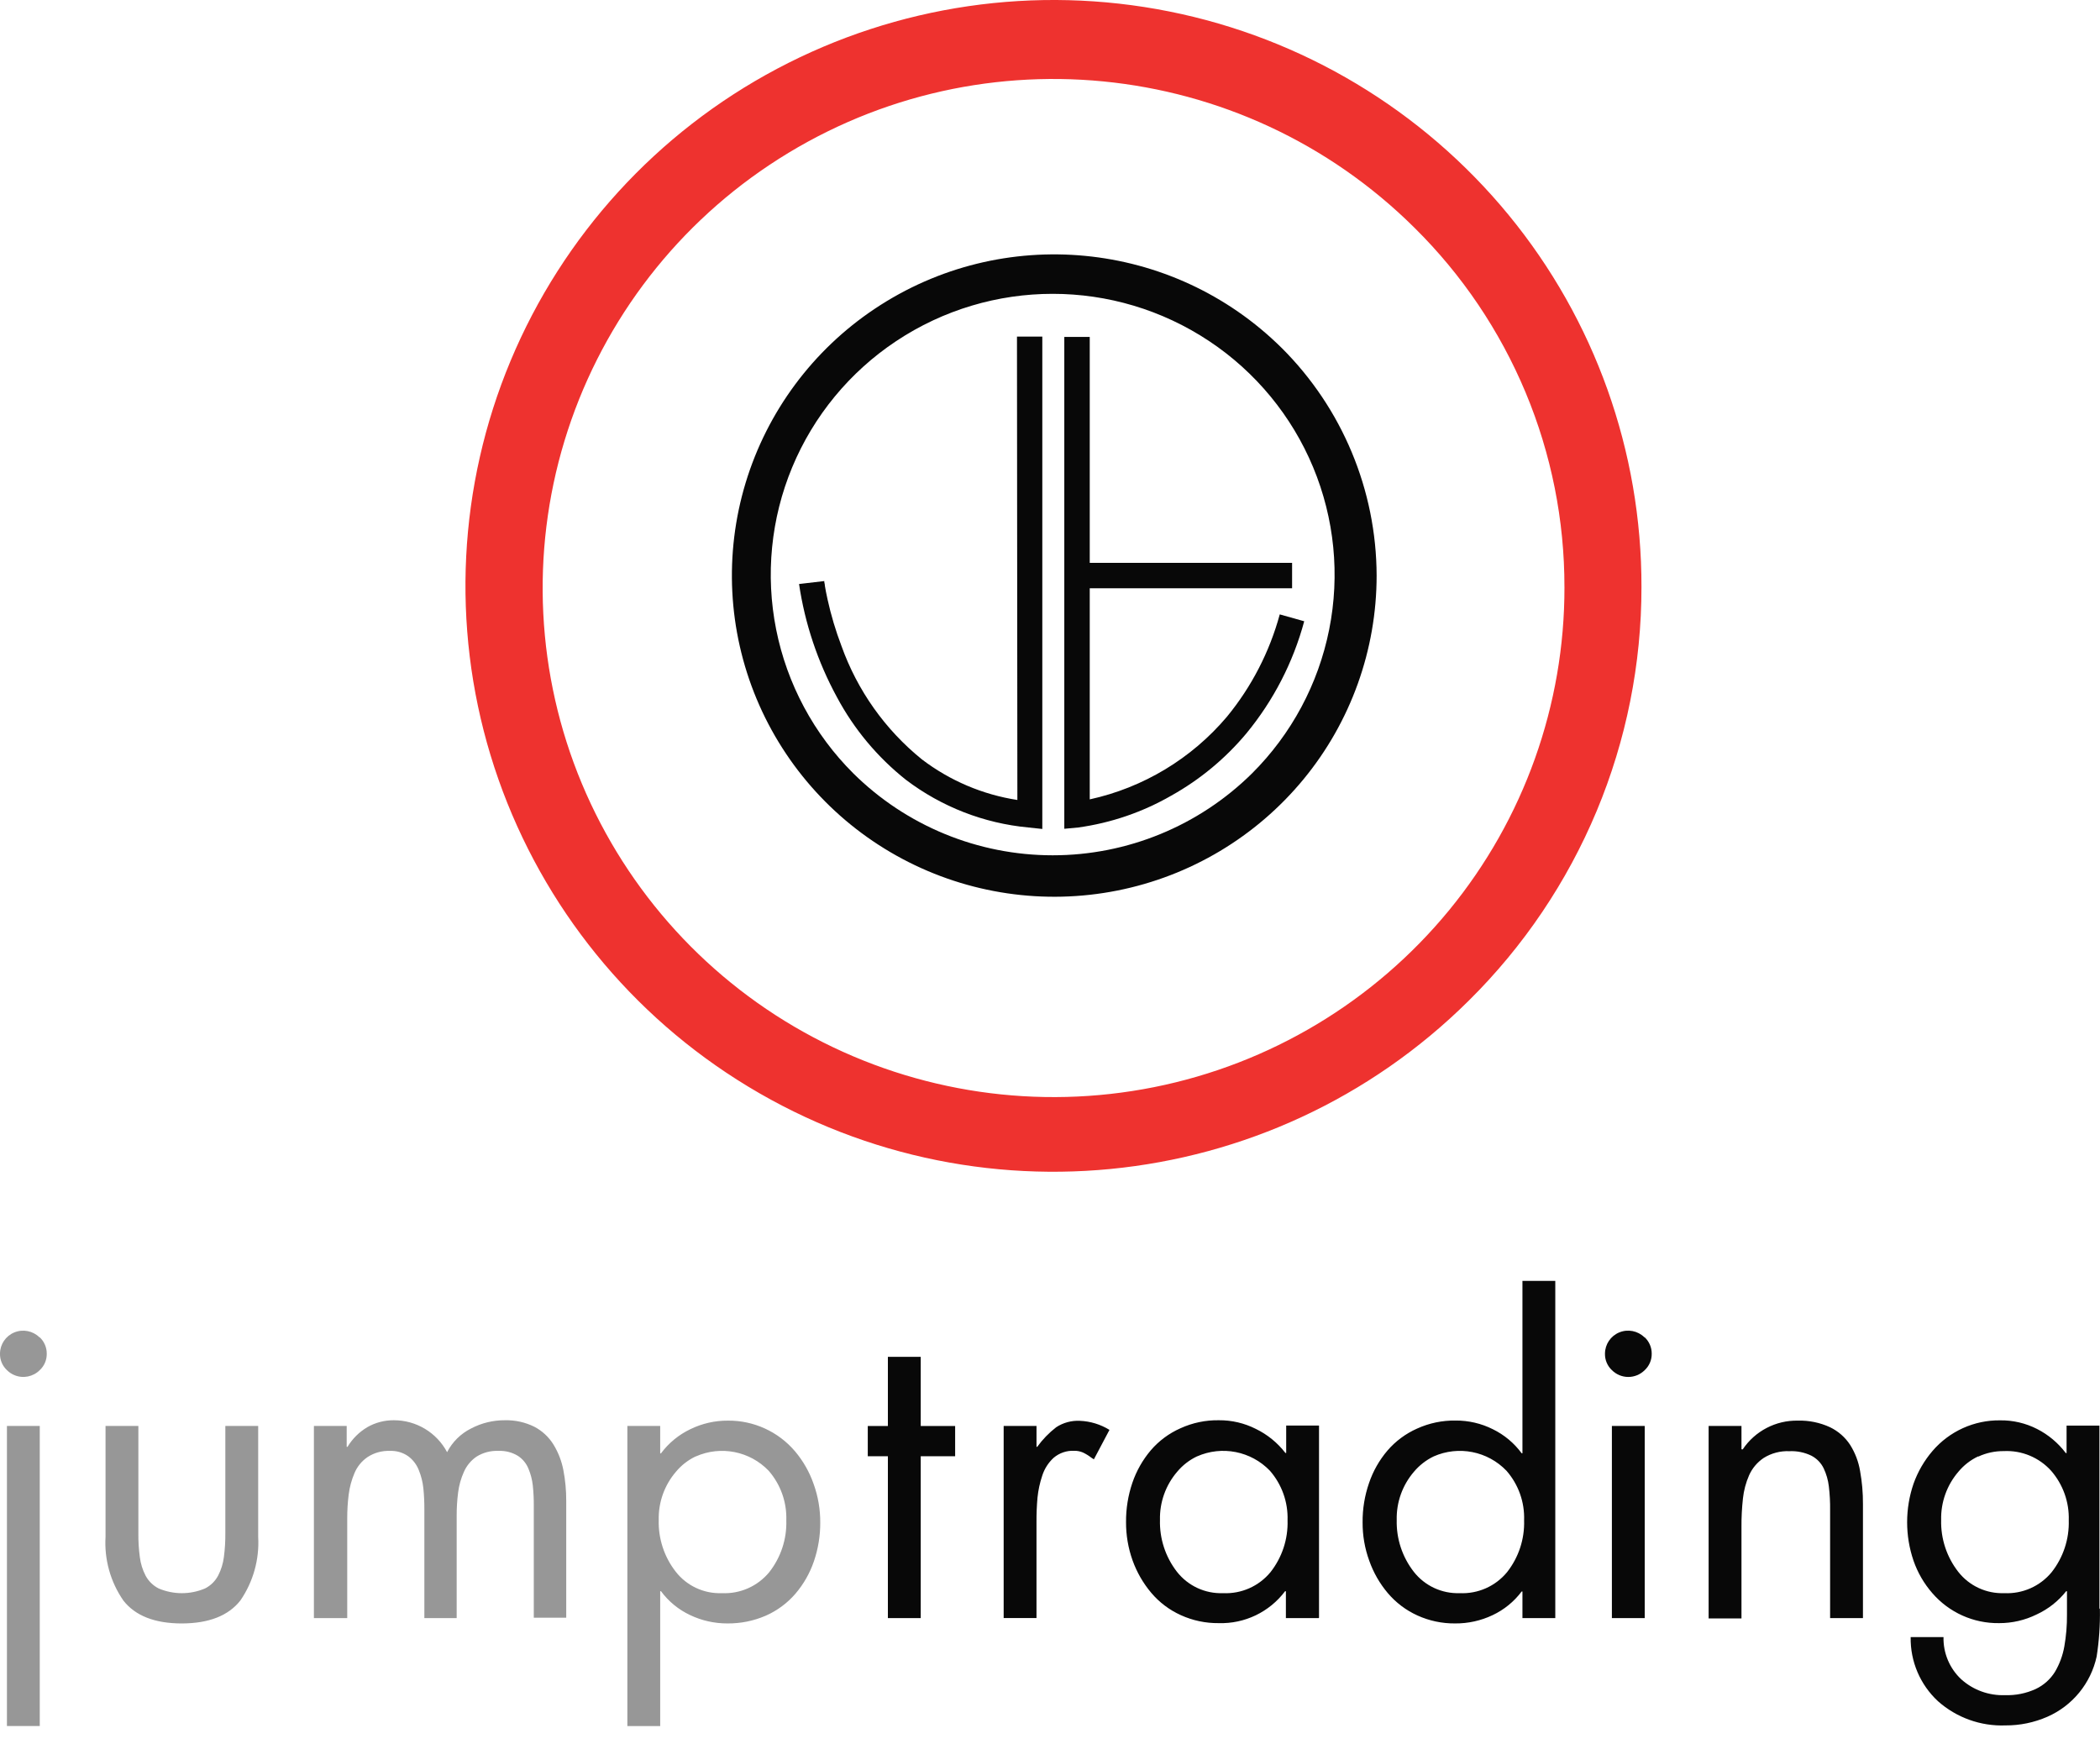
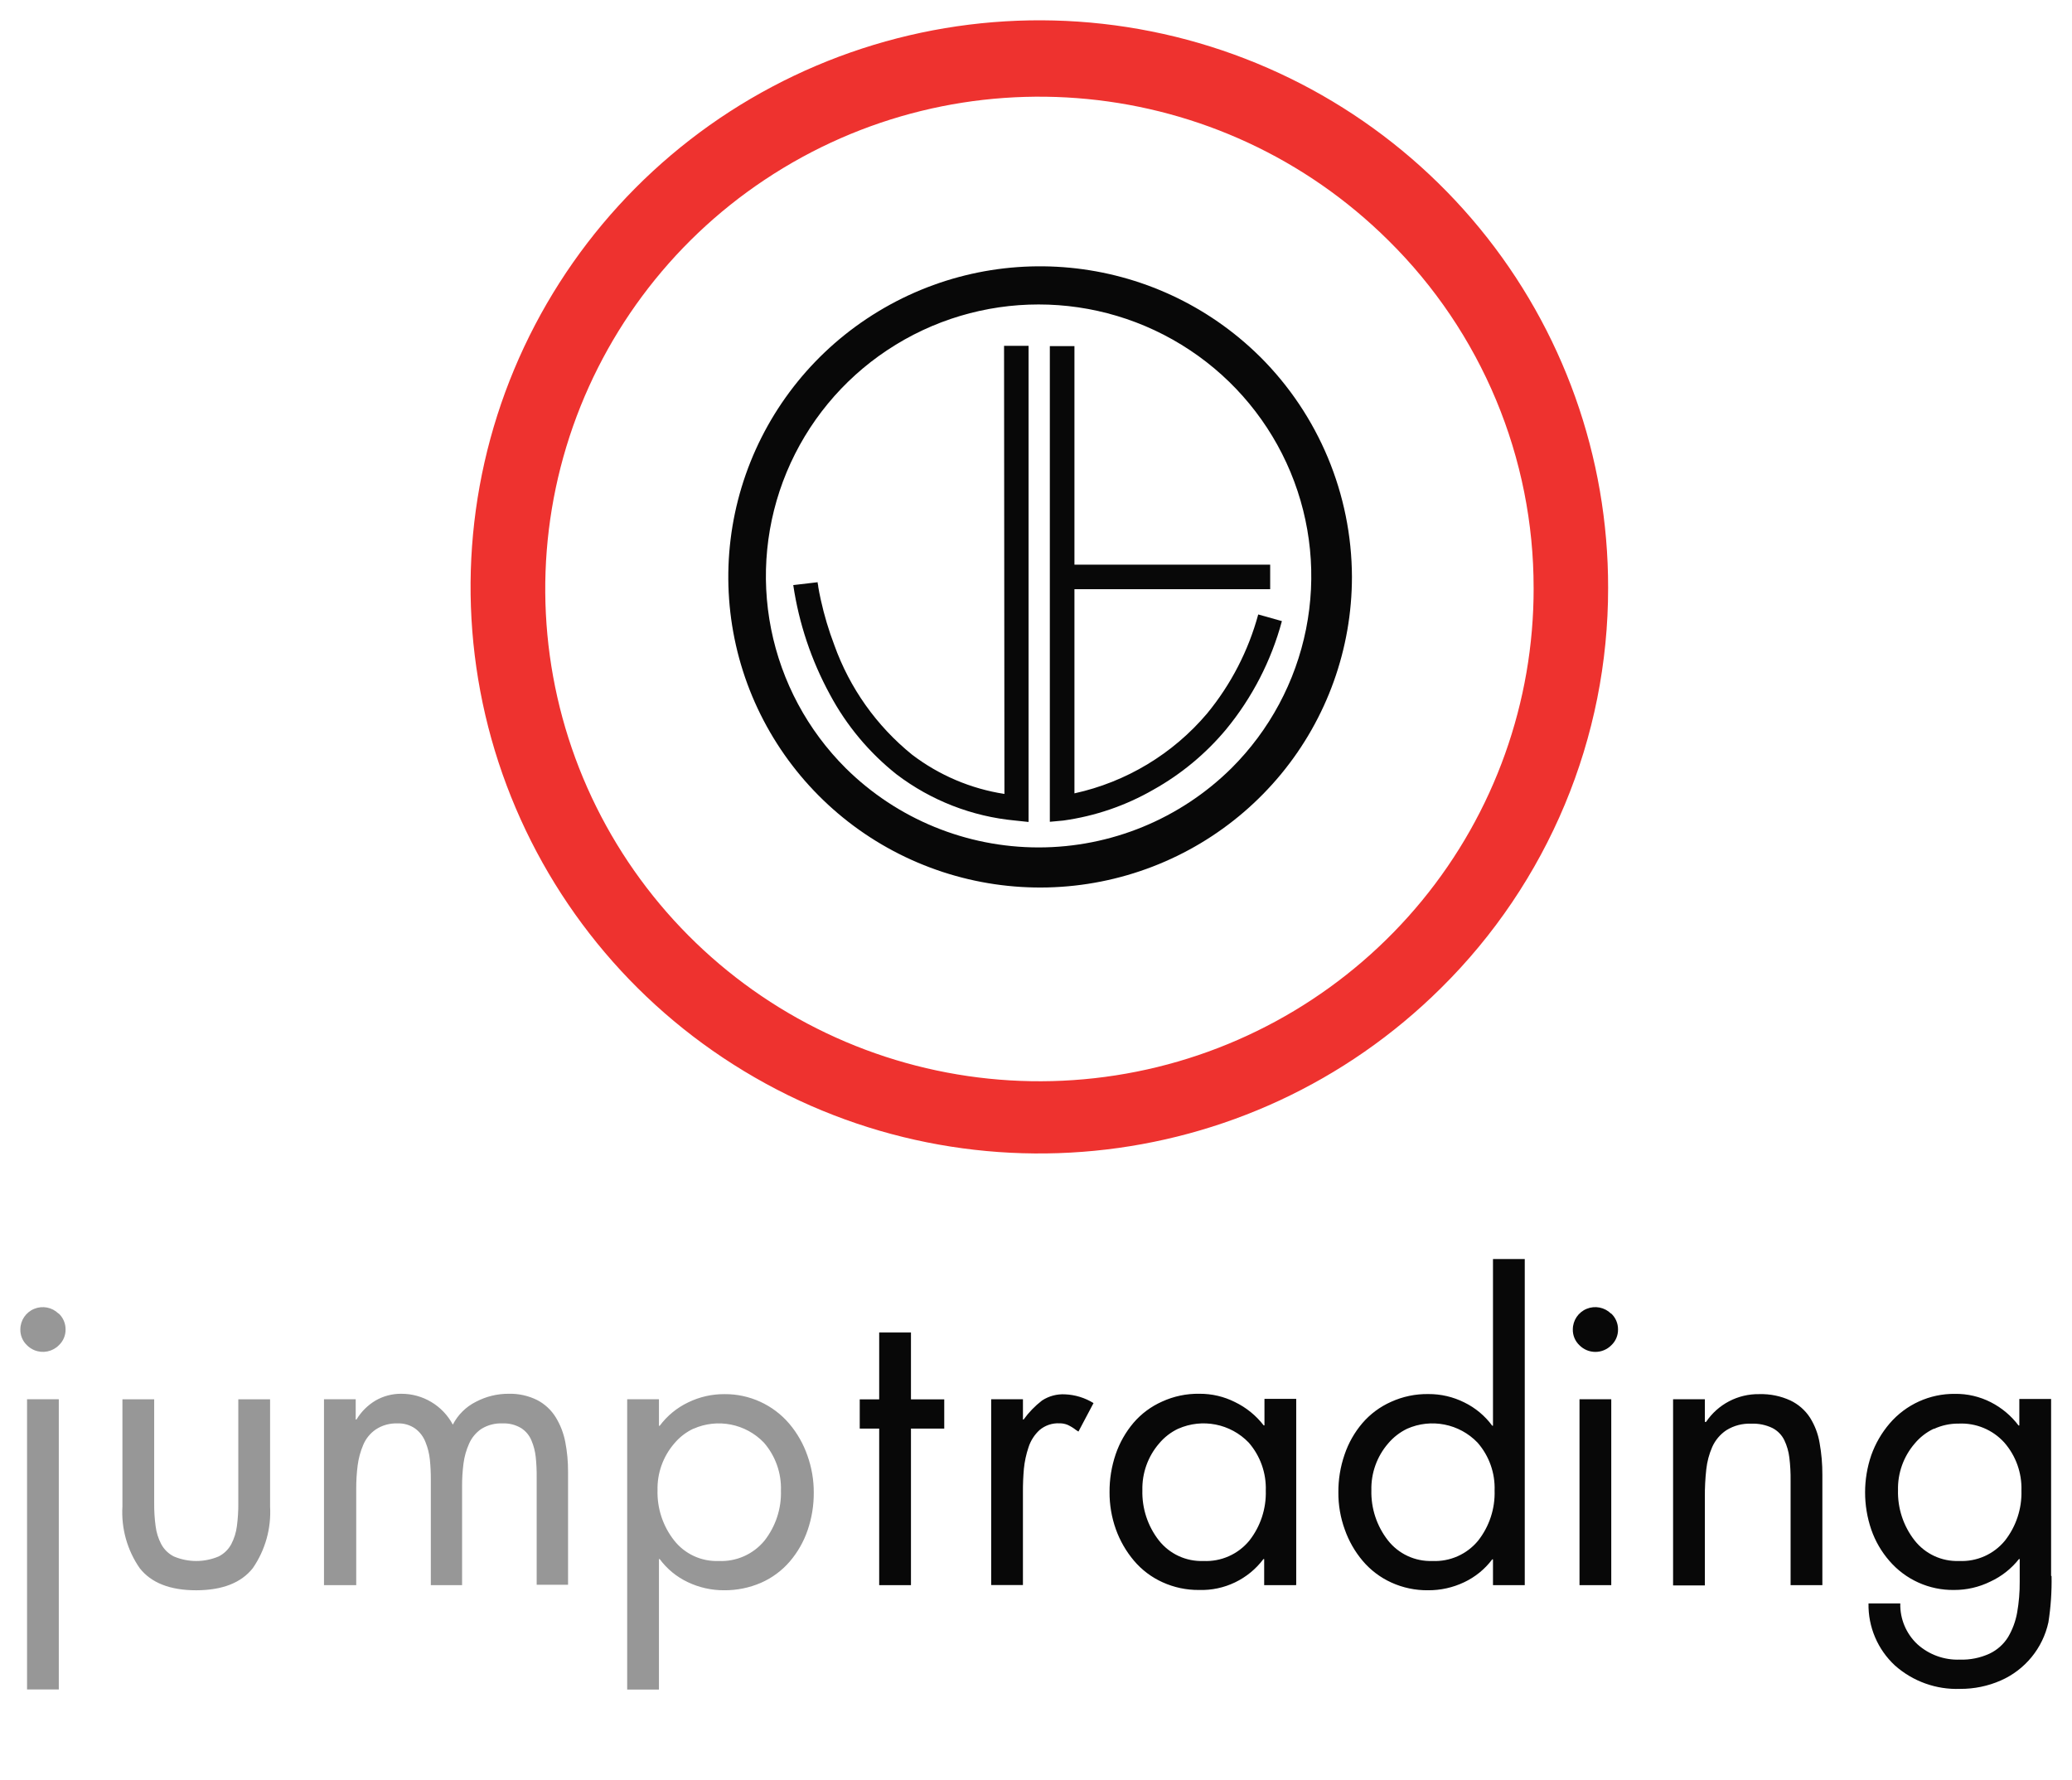
- <svg xmlns="http://www.w3.org/2000/svg" width="106" height="88" fill="none" class="h-auto w-19">
+ <svg xmlns="http://www.w3.org/2000/svg" fill="none" class="h-auto w-19" width="108.12" height="92.88" viewBox="-1.060 -1.060 108.120 92.883">
  <path d="M64.693 17.56a16.318 16.318 0 0 0-20.542-1.973 16.216 16.216 0 0 0-6.514 8.78 16.156 16.156 0 0 0 .552 10.904 16.233 16.233 0 0 0 7.368 8.082A16.325 16.325 0 0 0 56.4 44.947a16.282 16.282 0 0 0 9.397-5.617 16.174 16.174 0 0 0 3.69-10.28 16.28 16.28 0 0 0-4.793-11.49ZM63.2 39.032a14.303 14.303 0 0 1-10.065 4.136c-3.771 0-7.39-1.487-10.064-4.136a14.162 14.162 0 0 1-3.893-7.26 14.13 14.13 0 0 1 .81-8.19 14.19 14.19 0 0 1 5.242-6.362 14.268 14.268 0 0 1 15.81 0 14.19 14.19 0 0 1 5.242 6.362c1.077 2.59 1.36 5.44.81 8.19a14.162 14.162 0 0 1-3.892 7.26Z" fill="#080808" />
  <path d="M51.353 40.376a10.623 10.623 0 0 1-4.818-2.048 12.974 12.974 0 0 1-4.062-5.728 16.738 16.738 0 0 1-.701-2.346c-.065-.292-.11-.53-.135-.689 0-.08-.025-.144-.03-.183v-.055l-1.274.149c.296 2 .943 3.931 1.911 5.708a13.36 13.36 0 0 0 3.485 4.175 12.081 12.081 0 0 0 6.177 2.405l.706.075v-24.85h-1.279l.02 23.387ZM65.22 29.689v-1.28H55.006V17.005h-1.284v24.825l.701-.065a12.974 12.974 0 0 0 4.704-1.611 13.55 13.55 0 0 0 3.783-3.135 15.045 15.045 0 0 0 2.922-5.663l-1.235-.347a13.866 13.866 0 0 1-2.667 5.167 12.597 12.597 0 0 1-6.924 4.17V29.69H65.22Z" fill="#080808" />
  <path d="M2.006 87.114H.35V71.969h1.657v15.145Zm0-19.618a1.126 1.126 0 0 1 .354.823 1.107 1.107 0 0 1-.354.834 1.17 1.17 0 0 1-1.277.253 1.17 1.17 0 0 1-.38-.254A1.106 1.106 0 0 1 0 68.32a1.163 1.163 0 0 1 .722-1.07 1.173 1.173 0 0 1 1.27.247M6.984 77.374c-.004.408.02.816.075 1.22.04.324.138.638.288.928.148.28.38.507.662.65a2.997 2.997 0 0 0 2.34 0 1.52 1.52 0 0 0 .662-.65c.15-.29.248-.604.289-.928a8.61 8.61 0 0 0 .074-1.22V71.97h1.658v5.594a5.148 5.148 0 0 1-.901 3.218c-.604.767-1.588 1.152-2.952 1.156-1.369 0-2.35-.387-2.952-1.156a5.118 5.118 0 0 1-.9-3.218v-5.594h1.657v5.406ZM17.501 73.025h.04c.245-.407.587-.747.996-.991.407-.234.869-.355 1.338-.352a3.036 3.036 0 0 1 2.693 1.611 2.732 2.732 0 0 1 1.21-1.195 3.62 3.62 0 0 1 1.707-.416 3.16 3.16 0 0 1 1.493.332c.396.208.727.518.961.897.243.397.411.834.498 1.29.098.51.146 1.028.144 1.547v5.901h-1.637v-5.614a9.264 9.264 0 0 0-.05-1.06 3.04 3.04 0 0 0-.22-.849 1.394 1.394 0 0 0-.537-.65 1.736 1.736 0 0 0-.97-.247 1.93 1.93 0 0 0-1.11.287 1.81 1.81 0 0 0-.642.774 3.654 3.654 0 0 0-.29 1.031 9.017 9.017 0 0 0-.074 1.21v5.138H21.42v-5.51a9.736 9.736 0 0 0-.05-1.04 3.305 3.305 0 0 0-.23-.918 1.588 1.588 0 0 0-.537-.704 1.497 1.497 0 0 0-.92-.268c-.4-.016-.796.093-1.13.312a1.83 1.83 0 0 0-.662.813 4.056 4.056 0 0 0-.29 1.072 9.504 9.504 0 0 0-.074 1.23v5.013h-1.682v-9.7H17.5v1.056ZM35.116 73.507a2.92 2.92 0 0 0-.995.773 3.602 3.602 0 0 0-.871 2.435 4.062 4.062 0 0 0 .86 2.613 2.815 2.815 0 0 0 2.33 1.081 2.917 2.917 0 0 0 2.39-1.06c.584-.745.89-1.67.86-2.614a3.632 3.632 0 0 0-.89-2.504 3.264 3.264 0 0 0-3.674-.724h-.01Zm-1.782-.154h.03c.39-.525.902-.945 1.494-1.225a4.26 4.26 0 0 1 1.886-.427 4.393 4.393 0 0 1 3.385 1.548c.412.488.731 1.048.94 1.651.224.622.337 1.278.334 1.939a5.93 5.93 0 0 1-.319 1.959 5.003 5.003 0 0 1-.935 1.641c-.41.475-.92.853-1.494 1.106-.613.266-1.277.4-1.946.392a4.343 4.343 0 0 1-1.876-.422 3.87 3.87 0 0 1-1.469-1.205h-.04v6.809h-1.657v-15.15h1.657v1.399l.01-.015Z" fill="#979797" />
  <path d="M46.475 81.669h-1.658V73.5h-1.015v-1.527h1.015v-3.491h1.658v3.491h1.737v1.527h-1.737v8.168ZM52.314 73.025h.04c.27-.374.594-.708.96-.991a1.997 1.997 0 0 1 1.195-.323 3.084 3.084 0 0 1 1.493.457l-.787 1.487-.124-.08a2.25 2.25 0 0 0-.433-.267 1.067 1.067 0 0 0-.433-.084 1.496 1.496 0 0 0-1.04.352c-.269.247-.468.56-.578.907-.121.36-.201.733-.239 1.111a13.2 13.2 0 0 0-.05 1.22v4.85h-1.657v-9.695h1.658v1.056h-.005ZM60.417 73.507a2.95 2.95 0 0 0-.996.773 3.602 3.602 0 0 0-.87 2.435 4.086 4.086 0 0 0 .855 2.613 2.822 2.822 0 0 0 2.33 1.081 2.921 2.921 0 0 0 2.394-1.06c.585-.745.89-1.67.861-2.614a3.632 3.632 0 0 0-.89-2.504 3.269 3.269 0 0 0-3.68-.724h-.004Zm6.147 8.162h-1.657V80.31h-.04a4.037 4.037 0 0 1-3.355 1.612 4.493 4.493 0 0 1-1.906-.402 4.235 4.235 0 0 1-1.494-1.126 5.329 5.329 0 0 1-.945-1.641 5.673 5.673 0 0 1-.329-1.929 6.019 6.019 0 0 1 .319-1.984c.205-.6.52-1.156.93-1.641a4.216 4.216 0 0 1 1.494-1.11 4.493 4.493 0 0 1 1.946-.407 4.062 4.062 0 0 1 1.861.436c.586.284 1.097.7 1.494 1.215h.04v-1.384h1.657v9.7l-.015.02ZM72.367 73.507a3.014 3.014 0 0 0-.995.773 3.602 3.602 0 0 0-.871 2.435c-.024.944.28 1.867.86 2.613a2.817 2.817 0 0 0 2.32 1.081 2.915 2.915 0 0 0 2.39-1.06c.585-.745.89-1.67.86-2.614a3.607 3.607 0 0 0-.89-2.504 3.264 3.264 0 0 0-3.674-.724Zm4.48 6.818h-.04a3.918 3.918 0 0 1-1.468 1.195 4.319 4.319 0 0 1-1.887.417 4.494 4.494 0 0 1-1.906-.402 4.278 4.278 0 0 1-1.493-1.126 5.215 5.215 0 0 1-.94-1.641 5.555 5.555 0 0 1-.334-1.93 5.896 5.896 0 0 1 .323-1.983 4.996 4.996 0 0 1 .93-1.641 4.24 4.24 0 0 1 1.494-1.11 4.527 4.527 0 0 1 1.946-.407 4.139 4.139 0 0 1 1.877.436 3.978 3.978 0 0 1 1.458 1.215h.04V64.65h1.658v17.019h-1.658V80.31v.015ZM83.019 81.669h-1.657v-9.7h1.657v9.7Zm0-14.173a1.125 1.125 0 0 1 .353.823 1.108 1.108 0 0 1-.353.834 1.17 1.17 0 0 1-1.657 0 1.105 1.105 0 0 1-.349-.834 1.163 1.163 0 0 1 .721-1.07 1.173 1.173 0 0 1 1.27.247M87.927 73.15h.04a3.277 3.277 0 0 1 2.778-1.449 3.63 3.63 0 0 1 1.627.333c.416.2.77.51 1.02.897.252.403.422.851.499 1.32.099.547.147 1.104.144 1.66v5.758h-1.658v-5.455c.005-.4-.016-.799-.064-1.195a2.914 2.914 0 0 0-.26-.908c-.131-.274-.35-.499-.621-.64a2.301 2.301 0 0 0-1.105-.227 2.262 2.262 0 0 0-1.304.342c-.324.217-.58.522-.737.877a3.98 3.98 0 0 0-.309 1.166c-.053.482-.078.968-.074 1.453v4.602h-1.658v-9.715h1.658v1.18h.024ZM99.848 73.507a2.92 2.92 0 0 0-.995.773 3.603 3.603 0 0 0-.871 2.435c-.024.944.28 1.867.86 2.613a2.816 2.816 0 0 0 2.33 1.081 2.913 2.913 0 0 0 2.389-1.06c.585-.745.89-1.67.862-2.614a3.634 3.634 0 0 0-.891-2.504 3.017 3.017 0 0 0-2.385-.992 2.993 2.993 0 0 0-1.289.277l-.01-.01Zm6.147 7.696c.015.805-.04 1.61-.164 2.405a4.324 4.324 0 0 1-2.489 3.04 5.189 5.189 0 0 1-2.115.436 4.854 4.854 0 0 1-3.404-1.22 4.304 4.304 0 0 1-1.38-3.238h1.658a2.823 2.823 0 0 0 .891 2.127c.605.546 1.4.834 2.215.804a3.435 3.435 0 0 0 1.553-.313c.398-.189.734-.489.966-.862.233-.395.393-.829.473-1.28a8.794 8.794 0 0 0 .134-1.612v-1.18h-.04a4.08 4.08 0 0 1-1.493 1.175 4.25 4.25 0 0 1-1.892.437 4.371 4.371 0 0 1-3.374-1.517 4.954 4.954 0 0 1-.946-1.632 6.003 6.003 0 0 1 0-3.888 5.246 5.246 0 0 1 .956-1.651 4.425 4.425 0 0 1 3.414-1.547 3.993 3.993 0 0 1 1.867.436c.569.29 1.064.706 1.448 1.215h.04v-1.384h1.658v9.224l.024.025Z" fill="#080808" />
  <path d="M80.914 29.63h-1.946a25.633 25.633 0 0 1-5.825 16.313 25.806 25.806 0 0 1-14.891 8.927 25.873 25.873 0 0 1-17.195-2.514 25.727 25.727 0 0 1-11.69-12.813 25.603 25.603 0 0 1-.874-17.293A25.7 25.7 0 0 1 38.831 8.33 25.862 25.862 0 0 1 71.402 11.5a25.49 25.49 0 0 1 5.605 8.31 25.413 25.413 0 0 1 1.96 9.82h3.888a29.502 29.502 0 0 0-6.702-18.776A29.7 29.7 0 0 0 59.015.578a29.778 29.778 0 0 0-19.79 2.892A29.61 29.61 0 0 0 25.77 18.216a29.467 29.467 0 0 0-1.009 19.902 29.579 29.579 0 0 0 11.896 16.02 29.766 29.766 0 0 0 37.488-3.641 29.378 29.378 0 0 0 6.45-9.566 29.288 29.288 0 0 0 2.26-11.301h-1.94Z" fill="#EE322F" />
</svg>
